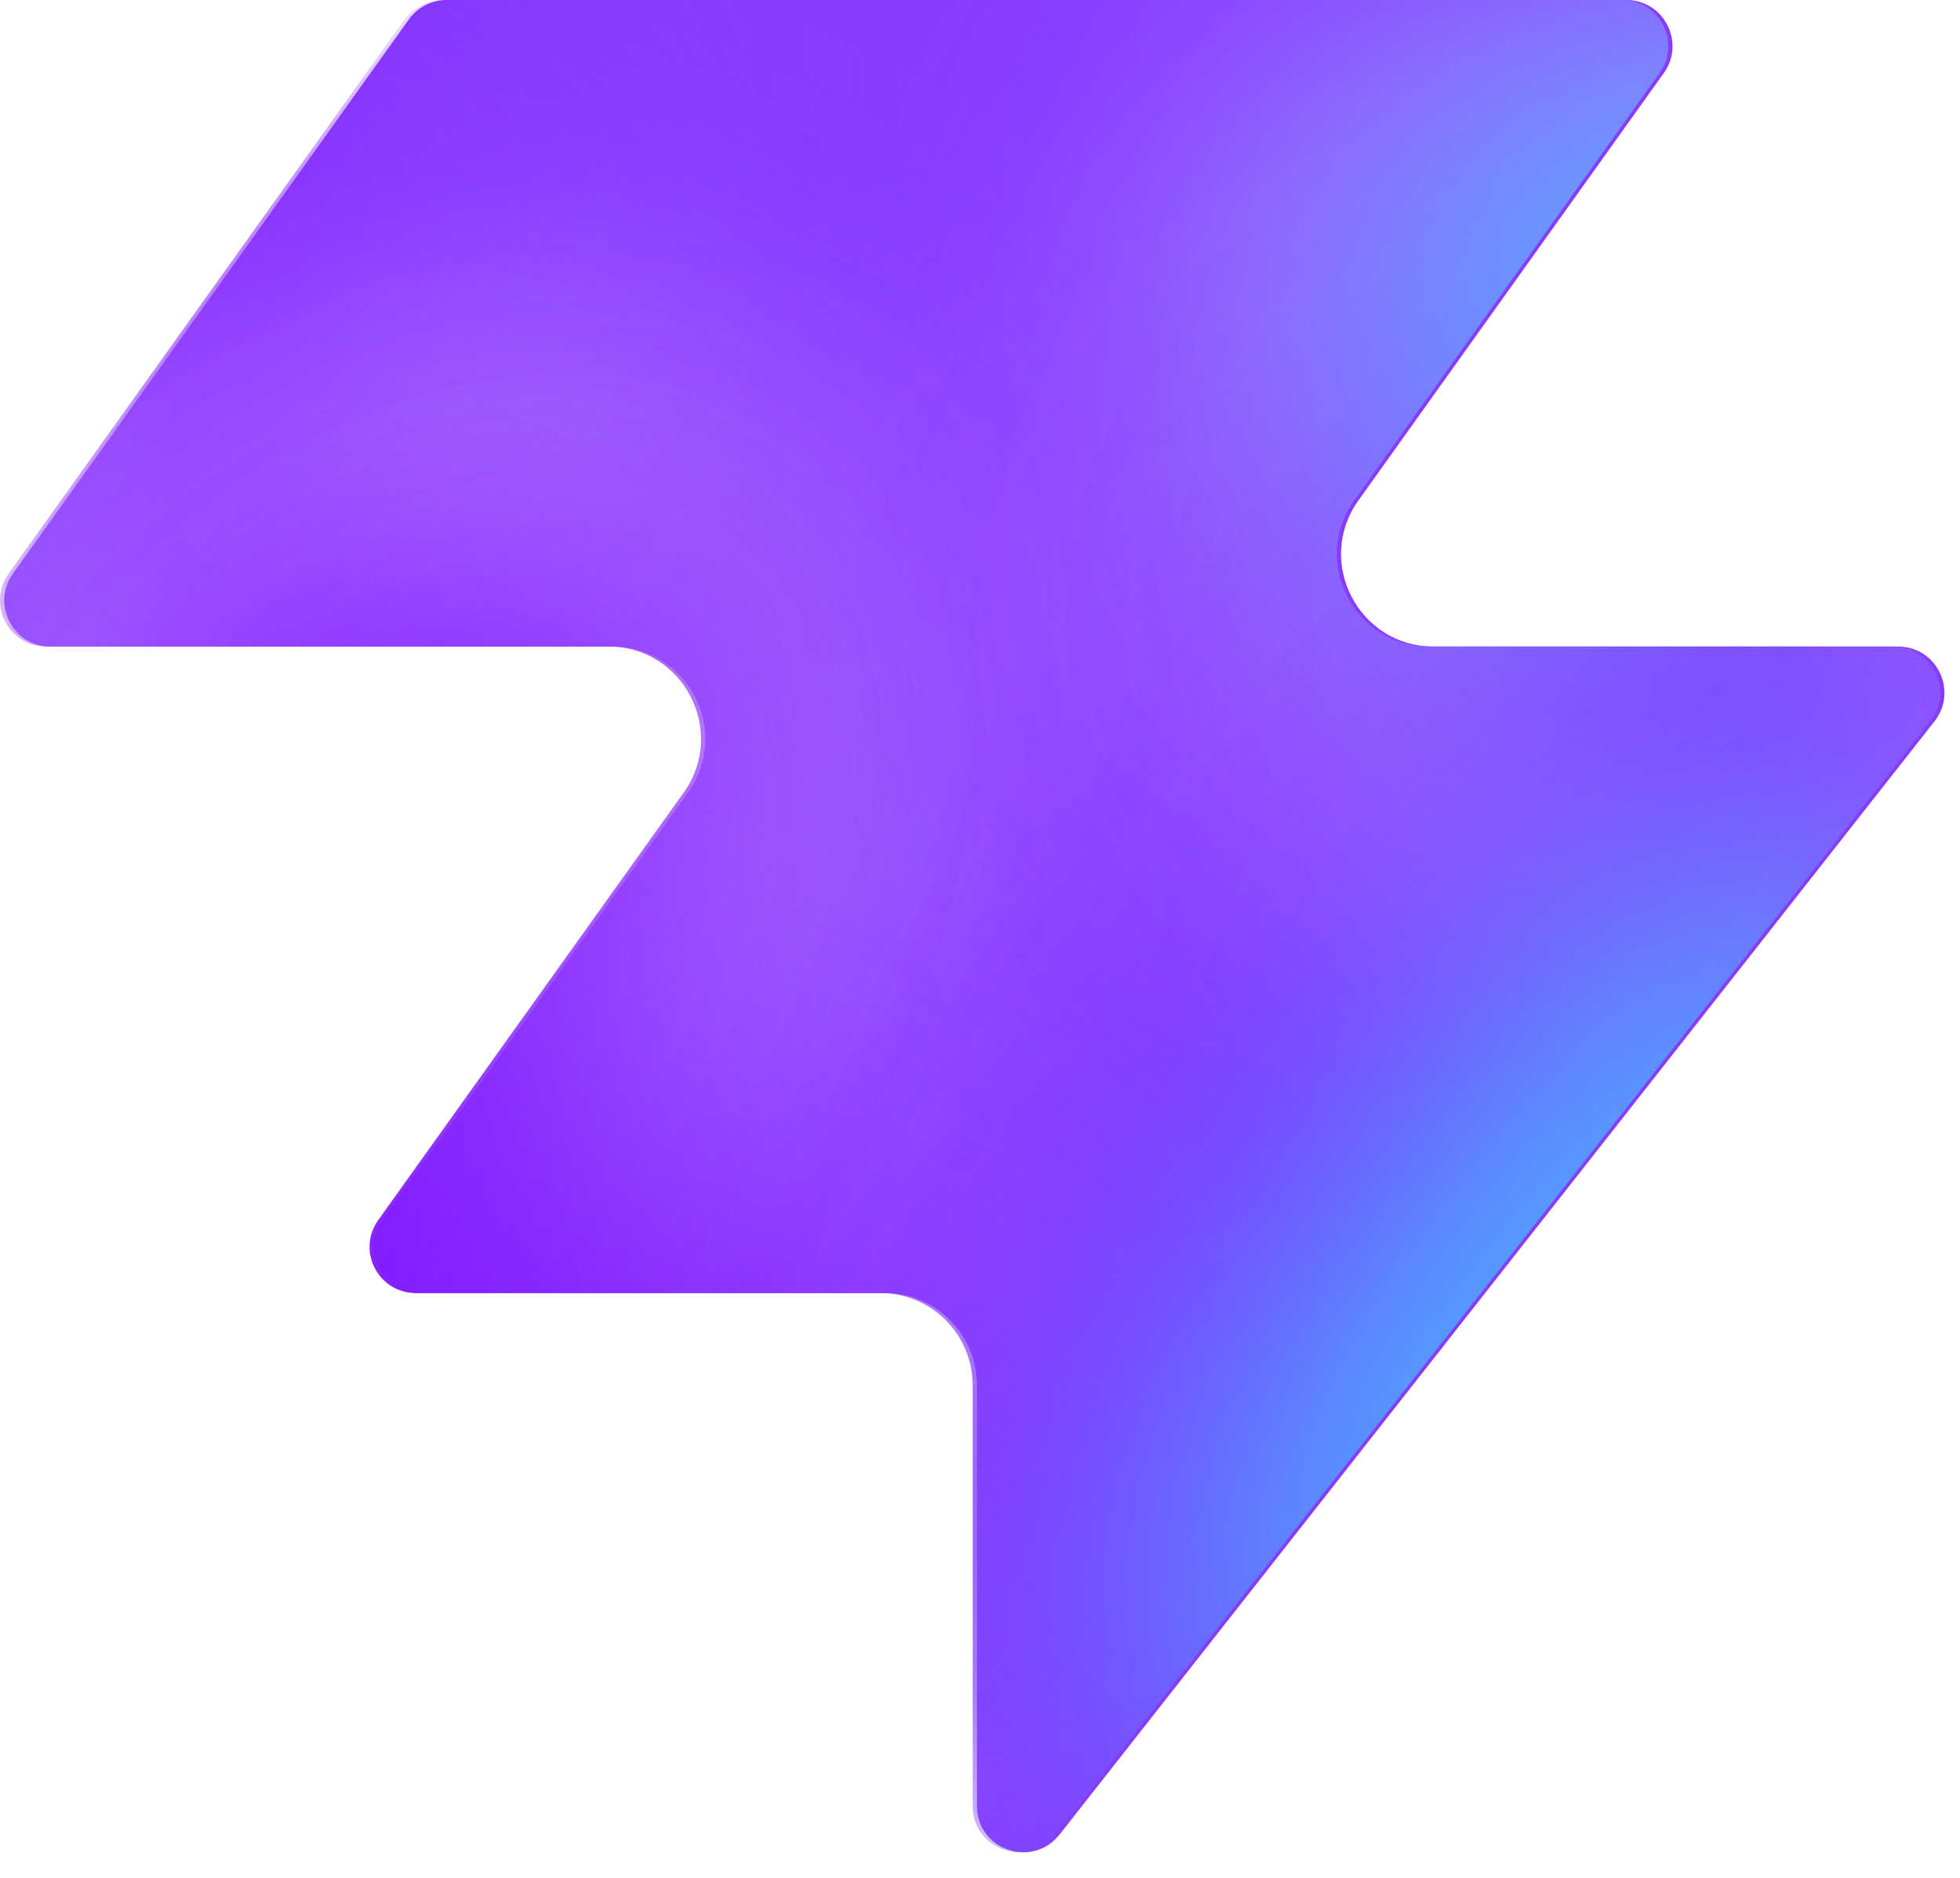
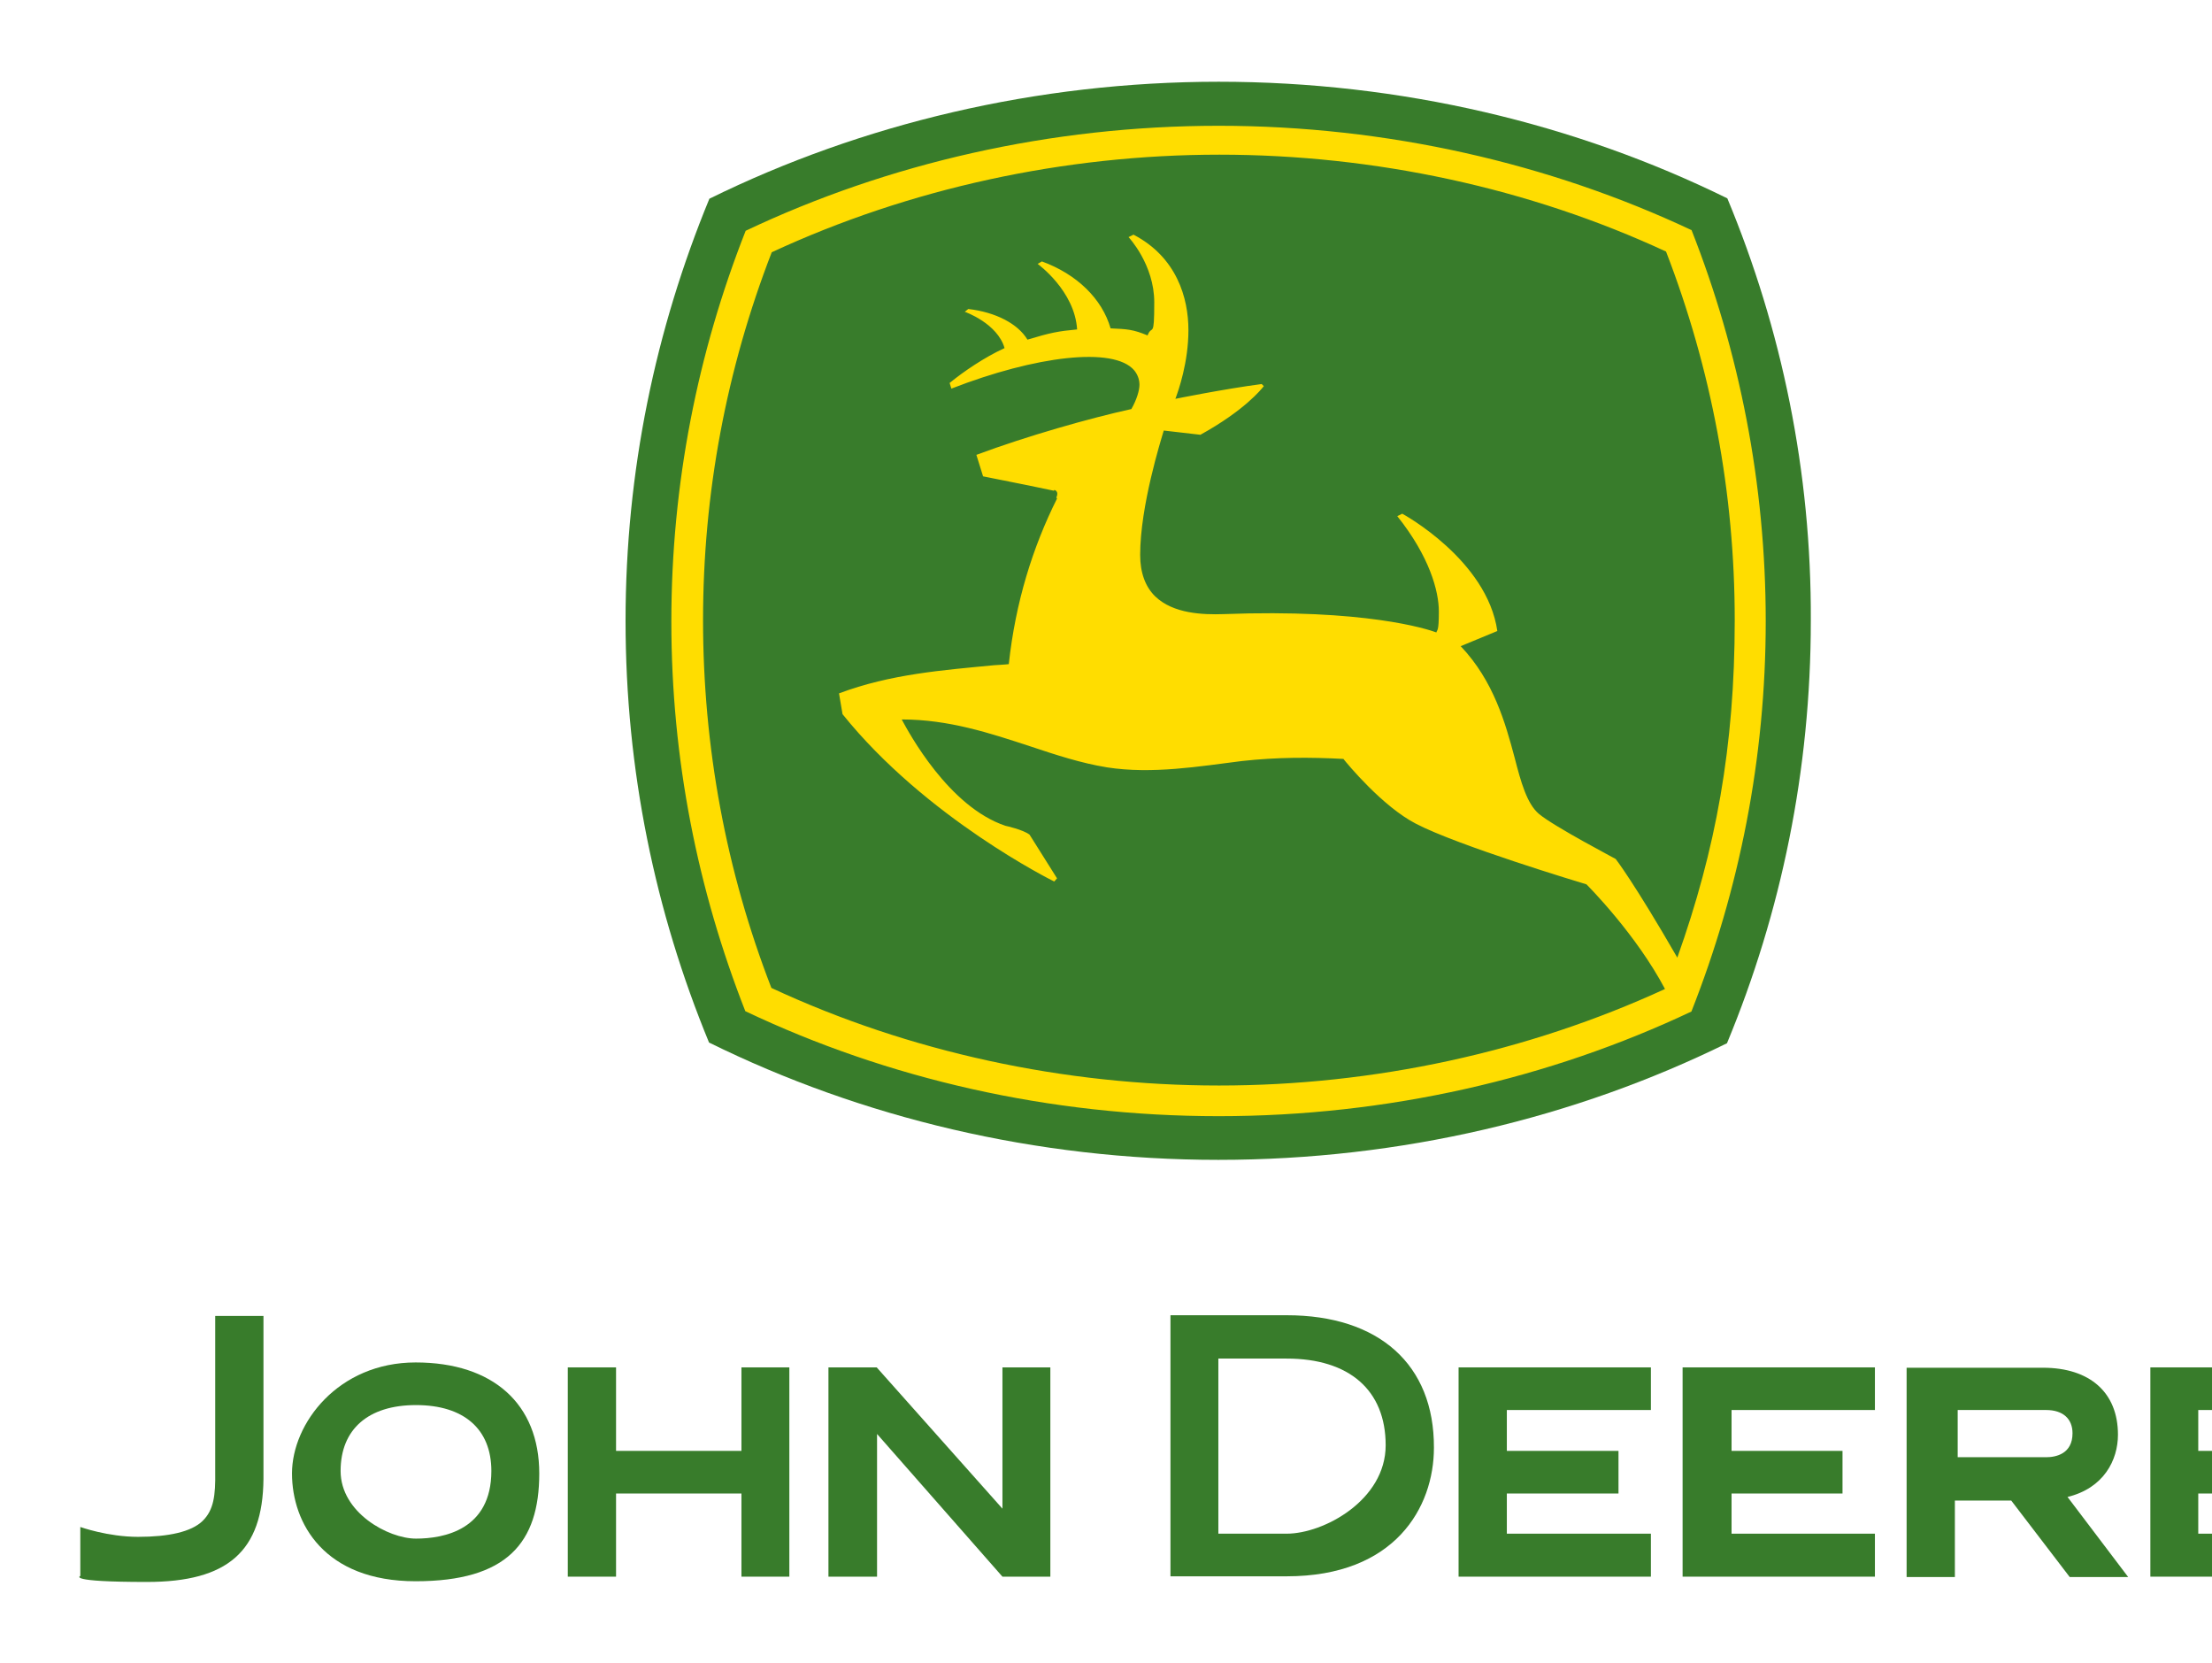
- <svg xmlns="http://www.w3.org/2000/svg" width="48" height="46" fill="none" viewBox="0 0 48 46">
-   <path fill="#863bff" d="M25.946 44.938c-.664.845-2.021.375-2.021-.698V33.937a2.26 2.26 0 0 0-2.262-2.262H10.287c-.92 0-1.456-1.04-.92-1.788l7.48-10.471c1.07-1.497 0-3.578-1.842-3.578H1.237c-.92 0-1.456-1.04-.92-1.788L10.013.474c.214-.297.556-.474.92-.474h28.894c.92 0 1.456 1.04.92 1.788l-7.48 10.471c-1.07 1.498 0 3.579 1.842 3.579h11.377c.943 0 1.473 1.088.89 1.83L25.947 44.94z" style="fill:#863bff;fill:color(display-p3 .525 .23 1);fill-opacity:1" />
-   <mask id="a" width="48" height="46" x="0" y="0" maskUnits="userSpaceOnUse" style="mask-type:alpha">
-     <path fill="#000" d="M25.842 44.938c-.664.844-2.021.375-2.021-.698V33.937a2.26 2.26 0 0 0-2.262-2.262H10.183c-.92 0-1.456-1.04-.92-1.788l7.48-10.471c1.07-1.498 0-3.579-1.842-3.579H1.133c-.92 0-1.456-1.04-.92-1.787L9.91.473c.214-.297.556-.474.92-.474h28.894c.92 0 1.456 1.04.92 1.788l-7.48 10.471c-1.07 1.498 0 3.578 1.842 3.578h11.377c.943 0 1.473 1.088.89 1.832L25.843 44.94z" style="fill:#000;fill-opacity:1" />
-   </mask>
-   <g mask="url(#a)">
-     <g filter="url(#b)">
-       <ellipse cx="5.508" cy="14.704" fill="#ede6ff" rx="5.508" ry="14.704" style="fill:#ede6ff;fill:color(display-p3 .927 .903 1);fill-opacity:1" transform="matrix(.00324 1 1 -.00324 -4.47 31.516)" />
-     </g>
-     <g filter="url(#c)">
-       <ellipse cx="10.399" cy="29.851" fill="#ede6ff" rx="10.399" ry="29.851" style="fill:#ede6ff;fill:color(display-p3 .927 .903 1);fill-opacity:1" transform="matrix(.00324 1 1 -.00324 -39.328 7.883)" />
-     </g>
-     <g filter="url(#d)">
-       <ellipse cx="5.508" cy="30.487" fill="#7e14ff" rx="5.508" ry="30.487" style="fill:#7e14ff;fill:color(display-p3 .492 .077 1);fill-opacity:1" transform="rotate(89.814 -25.913 -14.639)scale(1 -1)" />
-     </g>
-     <g filter="url(#e)">
-       <ellipse cx="5.508" cy="30.599" fill="#7e14ff" rx="5.508" ry="30.599" style="fill:#7e14ff;fill:color(display-p3 .492 .077 1);fill-opacity:1" transform="rotate(89.814 -32.644 -3.334)scale(1 -1)" />
-     </g>
-     <g filter="url(#f)">
-       <ellipse cx="5.508" cy="30.599" fill="#7e14ff" rx="5.508" ry="30.599" style="fill:#7e14ff;fill:color(display-p3 .492 .077 1);fill-opacity:1" transform="matrix(.00324 1 1 -.00324 -34.34 30.47)" />
-     </g>
-     <g filter="url(#g)">
-       <ellipse cx="14.072" cy="22.078" fill="#ede6ff" rx="14.072" ry="22.078" style="fill:#ede6ff;fill:color(display-p3 .927 .903 1);fill-opacity:1" transform="rotate(93.35 24.506 48.493)scale(-1 1)" />
-     </g>
-     <g filter="url(#h)">
-       <ellipse cx="3.47" cy="21.501" fill="#7e14ff" rx="3.47" ry="21.501" style="fill:#7e14ff;fill:color(display-p3 .492 .077 1);fill-opacity:1" transform="rotate(89.009 28.708 47.59)scale(-1 1)" />
-     </g>
-     <g filter="url(#i)">
-       <ellipse cx="3.47" cy="21.501" fill="#7e14ff" rx="3.47" ry="21.501" style="fill:#7e14ff;fill:color(display-p3 .492 .077 1);fill-opacity:1" transform="rotate(89.009 28.708 47.59)scale(-1 1)" />
-     </g>
-     <g filter="url(#j)">
-       <ellipse cx=".387" cy="8.972" fill="#7e14ff" rx="4.407" ry="29.108" style="fill:#7e14ff;fill:color(display-p3 .492 .077 1);fill-opacity:1" transform="rotate(39.51 .387 8.972)" />
-     </g>
-     <g filter="url(#k)">
-       <ellipse cx="47.523" cy="-6.092" fill="#7e14ff" rx="4.407" ry="29.108" style="fill:#7e14ff;fill:color(display-p3 .492 .077 1);fill-opacity:1" transform="rotate(37.892 47.523 -6.092)" />
-     </g>
-     <g filter="url(#l)">
-       <ellipse cx="41.412" cy="6.333" fill="#47bfff" rx="5.971" ry="9.665" style="fill:#47bfff;fill:color(display-p3 .28 .748 1);fill-opacity:1" transform="rotate(37.892 41.412 6.333)" />
-     </g>
-     <g filter="url(#m)">
-       <ellipse cx="-1.879" cy="38.332" fill="#7e14ff" rx="4.407" ry="29.108" style="fill:#7e14ff;fill:color(display-p3 .492 .077 1);fill-opacity:1" transform="rotate(37.892 -1.88 38.332)" />
-     </g>
-     <g filter="url(#n)">
-       <ellipse cx="-1.879" cy="38.332" fill="#7e14ff" rx="4.407" ry="29.108" style="fill:#7e14ff;fill:color(display-p3 .492 .077 1);fill-opacity:1" transform="rotate(37.892 -1.88 38.332)" />
-     </g>
-     <g filter="url(#o)">
-       <ellipse cx="35.651" cy="29.907" fill="#7e14ff" rx="4.407" ry="29.108" style="fill:#7e14ff;fill:color(display-p3 .492 .077 1);fill-opacity:1" transform="rotate(37.892 35.651 29.907)" />
-     </g>
-     <g filter="url(#p)">
-       <ellipse cx="38.418" cy="32.4" fill="#47bfff" rx="5.971" ry="15.297" style="fill:#47bfff;fill:color(display-p3 .28 .748 1);fill-opacity:1" transform="rotate(37.892 38.418 32.4)" />
+ <svg xmlns="http://www.w3.org/2000/svg" version="1.1" viewBox="50 70 628 472">
+   <defs>
+     <style>
+       .cls-1 {
+         fill: none;
+       }
+ 
+       .cls-2 {
+         fill: #387c2b;
+       }
+ 
+       .cls-3 {
+         fill: #fd0;
+       }
+     </style>
+   </defs>
+   <g>
+     <g id="Layer_1">
+       <g>
+         <g>
+           <g>
+             <path class="cls-2" d="M540.4,126.3c-43.1-21.2-92.7-33.1-144.4-33.1s-101.5,12-144.6,33.2c-15.3,37.1-23.8,77.4-23.8,119.8s8.4,82.6,23.7,119.7c43.2,21.3,92.8,33.3,144.6,33.3s101.3-11.9,144.4-33.1c15.4-37.1,23.8-77.5,23.8-119.9.2-42.4-8.3-82.9-23.7-119.9Z" />
+             <path class="cls-3" d="M530.2,135.3c-40.2-18.9-86.4-29.6-134.2-29.6s-94,10.7-134.3,29.8c-13.6,34.5-21.1,71.8-21.1,110.9s7.5,76.2,21,110.6c40.4,19.2,86.4,29.8,134.4,29.8s94-10.7,134.2-29.7c13.6-34.5,21.1-71.8,21.1-110.8s-7.5-76.6-21.1-111.1ZM350.1,211.5c-6.9,13.8-11.8,29.4-13.7,47-.6.1-4.1.3-4.1.3-14.5,1.4-29.5,2.5-44.1,8l1,5.9c23.7,29.5,59.7,47.3,60.1,47.5l.8-.9-7.8-12.4c-1.8-1.4-6.7-2.5-6.8-2.5-16.2-5.4-27.5-26.5-29.5-30.2,13.4,0,25.1,3.9,36.4,7.6,7.5,2.5,14.5,4.8,21.9,6,12.8,2,26.3-.3,38.3-1.8,9.9-1.1,19.3-1.1,28.8-.6,1.1,1.4,11.1,13.5,20.6,18.4,11.9,6.2,46.7,16.7,48.4,17.2.7.7,14.1,14.2,22.3,29.7-38.9,17.9-82.6,27.4-126.6,27.4s-88-9.5-127.1-27.7c-12.9-33.3-19.4-68.5-19.4-104.4s6.6-71.1,19.5-104.4c39-18.1,83-27.7,127.1-27.7s88,9.5,126.8,27.5c12.9,33.4,19.5,68.6,19.5,104.6s-5.4,65.2-16.3,95.8c-12.4-21.5-17.5-28-17.5-28-.1-.1-17.5-9.2-21.8-12.8-3.4-2.9-5.1-9-6.9-16-2.6-9.7-5.9-21.7-15.3-31.6l10.4-4.3c-2.9-20.2-26.8-33.2-27-33.3l-1.4.7c9.1,11.4,11.8,21.2,11.8,27.1s-.5,5-.7,5.9c-2.7-1-20.3-6.7-60.4-5.2-5.9.2-14.3-.1-19.4-5-2.8-2.7-4.3-6.7-4.3-11.8h0c0-13.9,5.9-32.6,6.7-35.3l10.4,1.2c12.5-6.9,17.3-12.9,18-13.8l-.6-.6c-10.7,1.4-24.5,4.2-24.5,4.2.9-2.4,3.7-10.4,3.7-19.5s-3.3-20.7-15.6-27.1l-1.4.7c.1.1,7.3,7.8,7.3,18.5s-.6,6.1-1.9,9.4c-4.1-1.7-5.8-1.8-10.5-2-2.4-8.4-9.6-15.4-19.5-19l-1.2.7c.1.1,10.5,7.6,11.2,18.6-5.3.5-7.5.9-14.1,2.9-2.7-4.5-9-7.8-16.8-8.7l-1,.8c.1,0,9.3,3.3,11.3,10.3-5.7,2.6-11.7,6.7-15.6,9.9l.5,1.6c23.9-9.3,46.1-12,51.9-5.2.9,1.1,1.5,2.5,1.5,4.1s-.8,4.3-2.3,6.9c-11.8,2.6-29.5,7.6-44,13l1.9,6.1s14.6,2.9,20.2,4.1c-.5-.5,1.6-.2.6,1.9Z" />
+           </g>
+           <g>
+             <path class="cls-2" d="M72.8,503.4s7.8,2.8,16.4,2.8,15.1-1.4,18.3-4.5,3.7-7.3,3.6-13.9v-44.3h13.7v46.3c-.2,20.5-10.1,29.2-33.1,29.2s-18.9-1.7-18.9-1.7v-13.8h0Z" />
+             <path class="cls-2" d="M168,456.7c22,0,35.1,11.8,35.1,31.5s-9.2,30.6-35.1,30.6-35.1-16.4-35.1-30.6,13.1-31.5,35.1-31.5ZM189.5,487.5c0-11.9-7.8-18.7-21.4-18.7s-21.4,6.9-21.4,18.7,13.5,19.2,21.4,19.2,21.4-2.5,21.4-19.2Z" />
+             <polygon class="cls-2" points="260.5 458.1 260.5 481.8 224.9 481.8 224.9 458.1 211.2 458.1 211.2 517.5 224.9 517.5 224.9 493.9 260.5 493.9 260.5 517.5 274.1 517.5 274.1 458.1 260.5 458.1" />
+             <polygon class="cls-2" points="477.8 505.3 477.8 493.9 509.5 493.9 509.5 481.8 477.8 481.8 477.8 470.2 518.7 470.2 518.7 458.1 464.1 458.1 464.1 517.5 518.7 517.5 518.7 505.3 477.8 505.3" />
+             <polygon class="cls-2" points="541.6 505.3 541.6 493.9 573.1 493.9 573.1 481.8 541.6 481.8 541.6 470.2 582.3 470.2 582.3 458.1 527.7 458.1 527.7 517.5 582.3 517.5 582.3 505.3 541.6 505.3" />
+             <polygon class="cls-2" points="674.1 505.3 674.1 493.9 705.6 493.9 705.6 481.8 674.1 481.8 674.1 470.2 714.9 470.2 714.9 458.1 660.5 458.1 660.5 517.5 714.9 517.5 714.9 505.3 674.1 505.3" />
+             <path class="cls-2" d="M415.3,455.6c17.8,0,28.1,9,28.1,24.6s-17.6,25.1-28.1,25.1h-19.4v-49.7h19.4ZM415.3,443.3h-33v74.1h33c30.8,0,41.8-19.6,41.8-36.5.1-23.6-15.6-37.6-41.8-37.6" />
+             <path class="cls-2" d="M636.9,494.9c10.4-2.5,14.4-10.5,14.4-17.7,0-11.9-7.9-19-21.3-19h-38.7v59.4h13.7v-21.7h16l16.6,21.7h16.6l-17.2-22.7ZM605.8,483.6v-13.4h25.1c4.8,0,7.5,2.5,7.5,6.6,0,5.9-4.8,6.8-7.5,6.8h-25.1Z" />
+             <polygon class="cls-2" points="334.6 517.5 299 477 299 517.5 285.2 517.5 285.2 458.1 298.9 458.1 334.6 498.2 334.6 458.1 348.2 458.1 348.2 517.5 334.6 517.5" />
+           </g>
+         </g>
+         <rect class="cls-1" x=".8" y="19.7" width="790.3" height="572.6" />
+       </g>
    </g>
  </g>
-   <defs>
-     <filter id="b" width="60.045" height="41.654" x="-19.77" y="16.149" color-interpolation-filters="sRGB" filterUnits="userSpaceOnUse">
-       <feFlood flood-opacity="0" result="BackgroundImageFix" />
-       <feBlend in="SourceGraphic" in2="BackgroundImageFix" result="shape" />
-       <feGaussianBlur result="effect1_foregroundBlur_2002_17158" stdDeviation="7.659" />
-     </filter>
-     <filter id="c" width="90.34" height="51.437" x="-54.613" y="-7.533" color-interpolation-filters="sRGB" filterUnits="userSpaceOnUse">
-       <feFlood flood-opacity="0" result="BackgroundImageFix" />
-       <feBlend in="SourceGraphic" in2="BackgroundImageFix" result="shape" />
-       <feGaussianBlur result="effect1_foregroundBlur_2002_17158" stdDeviation="7.659" />
-     </filter>
-     <filter id="d" width="79.355" height="29.4" x="-49.64" y="2.03" color-interpolation-filters="sRGB" filterUnits="userSpaceOnUse">
-       <feFlood flood-opacity="0" result="BackgroundImageFix" />
-       <feBlend in="SourceGraphic" in2="BackgroundImageFix" result="shape" />
-       <feGaussianBlur result="effect1_foregroundBlur_2002_17158" stdDeviation="4.596" />
-     </filter>
-     <filter id="e" width="79.579" height="29.4" x="-45.045" y="20.029" color-interpolation-filters="sRGB" filterUnits="userSpaceOnUse">
-       <feFlood flood-opacity="0" result="BackgroundImageFix" />
-       <feBlend in="SourceGraphic" in2="BackgroundImageFix" result="shape" />
-       <feGaussianBlur result="effect1_foregroundBlur_2002_17158" stdDeviation="4.596" />
-     </filter>
-     <filter id="f" width="79.579" height="29.4" x="-43.513" y="21.178" color-interpolation-filters="sRGB" filterUnits="userSpaceOnUse">
-       <feFlood flood-opacity="0" result="BackgroundImageFix" />
-       <feBlend in="SourceGraphic" in2="BackgroundImageFix" result="shape" />
-       <feGaussianBlur result="effect1_foregroundBlur_2002_17158" stdDeviation="4.596" />
-     </filter>
-     <filter id="g" width="74.749" height="58.852" x="15.756" y="-17.901" color-interpolation-filters="sRGB" filterUnits="userSpaceOnUse">
-       <feFlood flood-opacity="0" result="BackgroundImageFix" />
-       <feBlend in="SourceGraphic" in2="BackgroundImageFix" result="shape" />
-       <feGaussianBlur result="effect1_foregroundBlur_2002_17158" stdDeviation="7.659" />
-     </filter>
-     <filter id="h" width="61.377" height="25.362" x="23.548" y="2.284" color-interpolation-filters="sRGB" filterUnits="userSpaceOnUse">
-       <feFlood flood-opacity="0" result="BackgroundImageFix" />
-       <feBlend in="SourceGraphic" in2="BackgroundImageFix" result="shape" />
-       <feGaussianBlur result="effect1_foregroundBlur_2002_17158" stdDeviation="4.596" />
-     </filter>
-     <filter id="i" width="61.377" height="25.362" x="23.548" y="2.284" color-interpolation-filters="sRGB" filterUnits="userSpaceOnUse">
-       <feFlood flood-opacity="0" result="BackgroundImageFix" />
-       <feBlend in="SourceGraphic" in2="BackgroundImageFix" result="shape" />
-       <feGaussianBlur result="effect1_foregroundBlur_2002_17158" stdDeviation="4.596" />
-     </filter>
-     <filter id="j" width="56.045" height="63.649" x="-27.636" y="-22.853" color-interpolation-filters="sRGB" filterUnits="userSpaceOnUse">
-       <feFlood flood-opacity="0" result="BackgroundImageFix" />
-       <feBlend in="SourceGraphic" in2="BackgroundImageFix" result="shape" />
-       <feGaussianBlur result="effect1_foregroundBlur_2002_17158" stdDeviation="4.596" />
-     </filter>
-     <filter id="k" width="54.814" height="64.646" x="20.116" y="-38.415" color-interpolation-filters="sRGB" filterUnits="userSpaceOnUse">
-       <feFlood flood-opacity="0" result="BackgroundImageFix" />
-       <feBlend in="SourceGraphic" in2="BackgroundImageFix" result="shape" />
-       <feGaussianBlur result="effect1_foregroundBlur_2002_17158" stdDeviation="4.596" />
-     </filter>
-     <filter id="l" width="33.541" height="35.313" x="24.641" y="-11.323" color-interpolation-filters="sRGB" filterUnits="userSpaceOnUse">
-       <feFlood flood-opacity="0" result="BackgroundImageFix" />
-       <feBlend in="SourceGraphic" in2="BackgroundImageFix" result="shape" />
-       <feGaussianBlur result="effect1_foregroundBlur_2002_17158" stdDeviation="4.596" />
-     </filter>
-     <filter id="m" width="54.814" height="64.646" x="-29.286" y="6.009" color-interpolation-filters="sRGB" filterUnits="userSpaceOnUse">
-       <feFlood flood-opacity="0" result="BackgroundImageFix" />
-       <feBlend in="SourceGraphic" in2="BackgroundImageFix" result="shape" />
-       <feGaussianBlur result="effect1_foregroundBlur_2002_17158" stdDeviation="4.596" />
-     </filter>
-     <filter id="n" width="54.814" height="64.646" x="-29.286" y="6.009" color-interpolation-filters="sRGB" filterUnits="userSpaceOnUse">
-       <feFlood flood-opacity="0" result="BackgroundImageFix" />
-       <feBlend in="SourceGraphic" in2="BackgroundImageFix" result="shape" />
-       <feGaussianBlur result="effect1_foregroundBlur_2002_17158" stdDeviation="4.596" />
-     </filter>
-     <filter id="o" width="54.814" height="64.646" x="8.244" y="-2.416" color-interpolation-filters="sRGB" filterUnits="userSpaceOnUse">
-       <feFlood flood-opacity="0" result="BackgroundImageFix" />
-       <feBlend in="SourceGraphic" in2="BackgroundImageFix" result="shape" />
-       <feGaussianBlur result="effect1_foregroundBlur_2002_17158" stdDeviation="4.596" />
-     </filter>
-     <filter id="p" width="39.409" height="43.623" x="18.713" y="10.588" color-interpolation-filters="sRGB" filterUnits="userSpaceOnUse">
-       <feFlood flood-opacity="0" result="BackgroundImageFix" />
-       <feBlend in="SourceGraphic" in2="BackgroundImageFix" result="shape" />
-       <feGaussianBlur result="effect1_foregroundBlur_2002_17158" stdDeviation="4.596" />
-     </filter>
-   </defs>
</svg>
